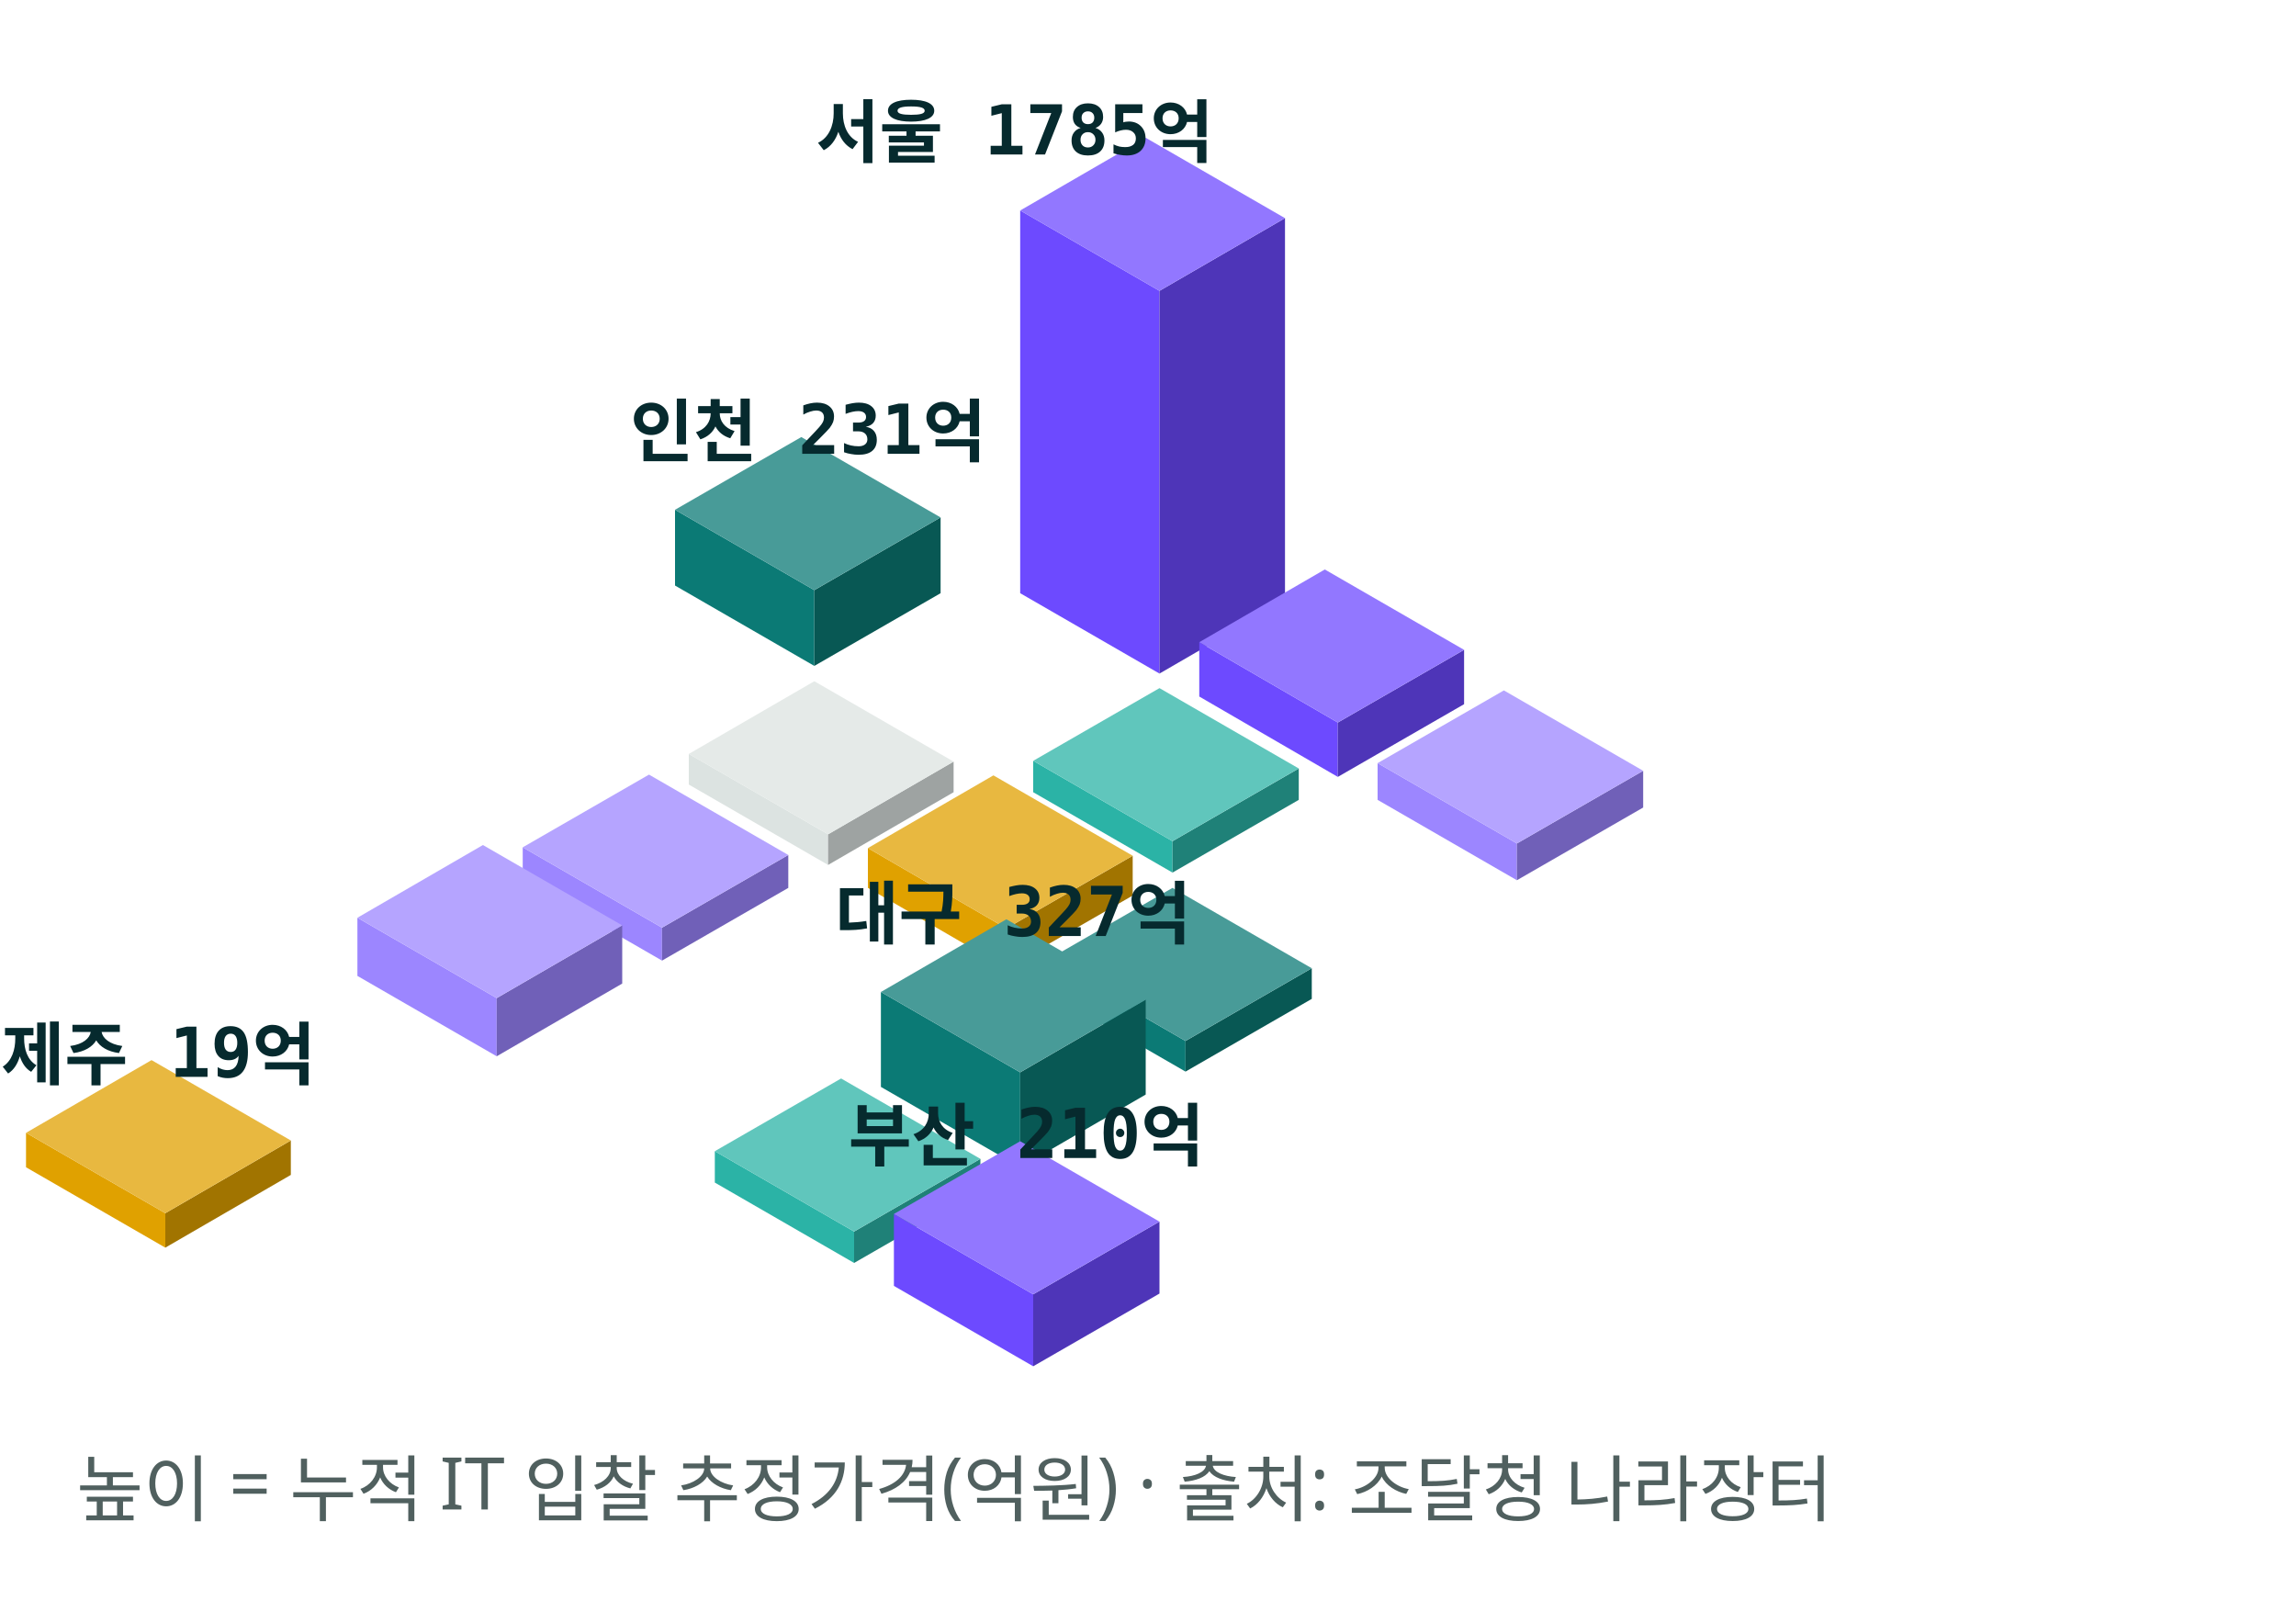
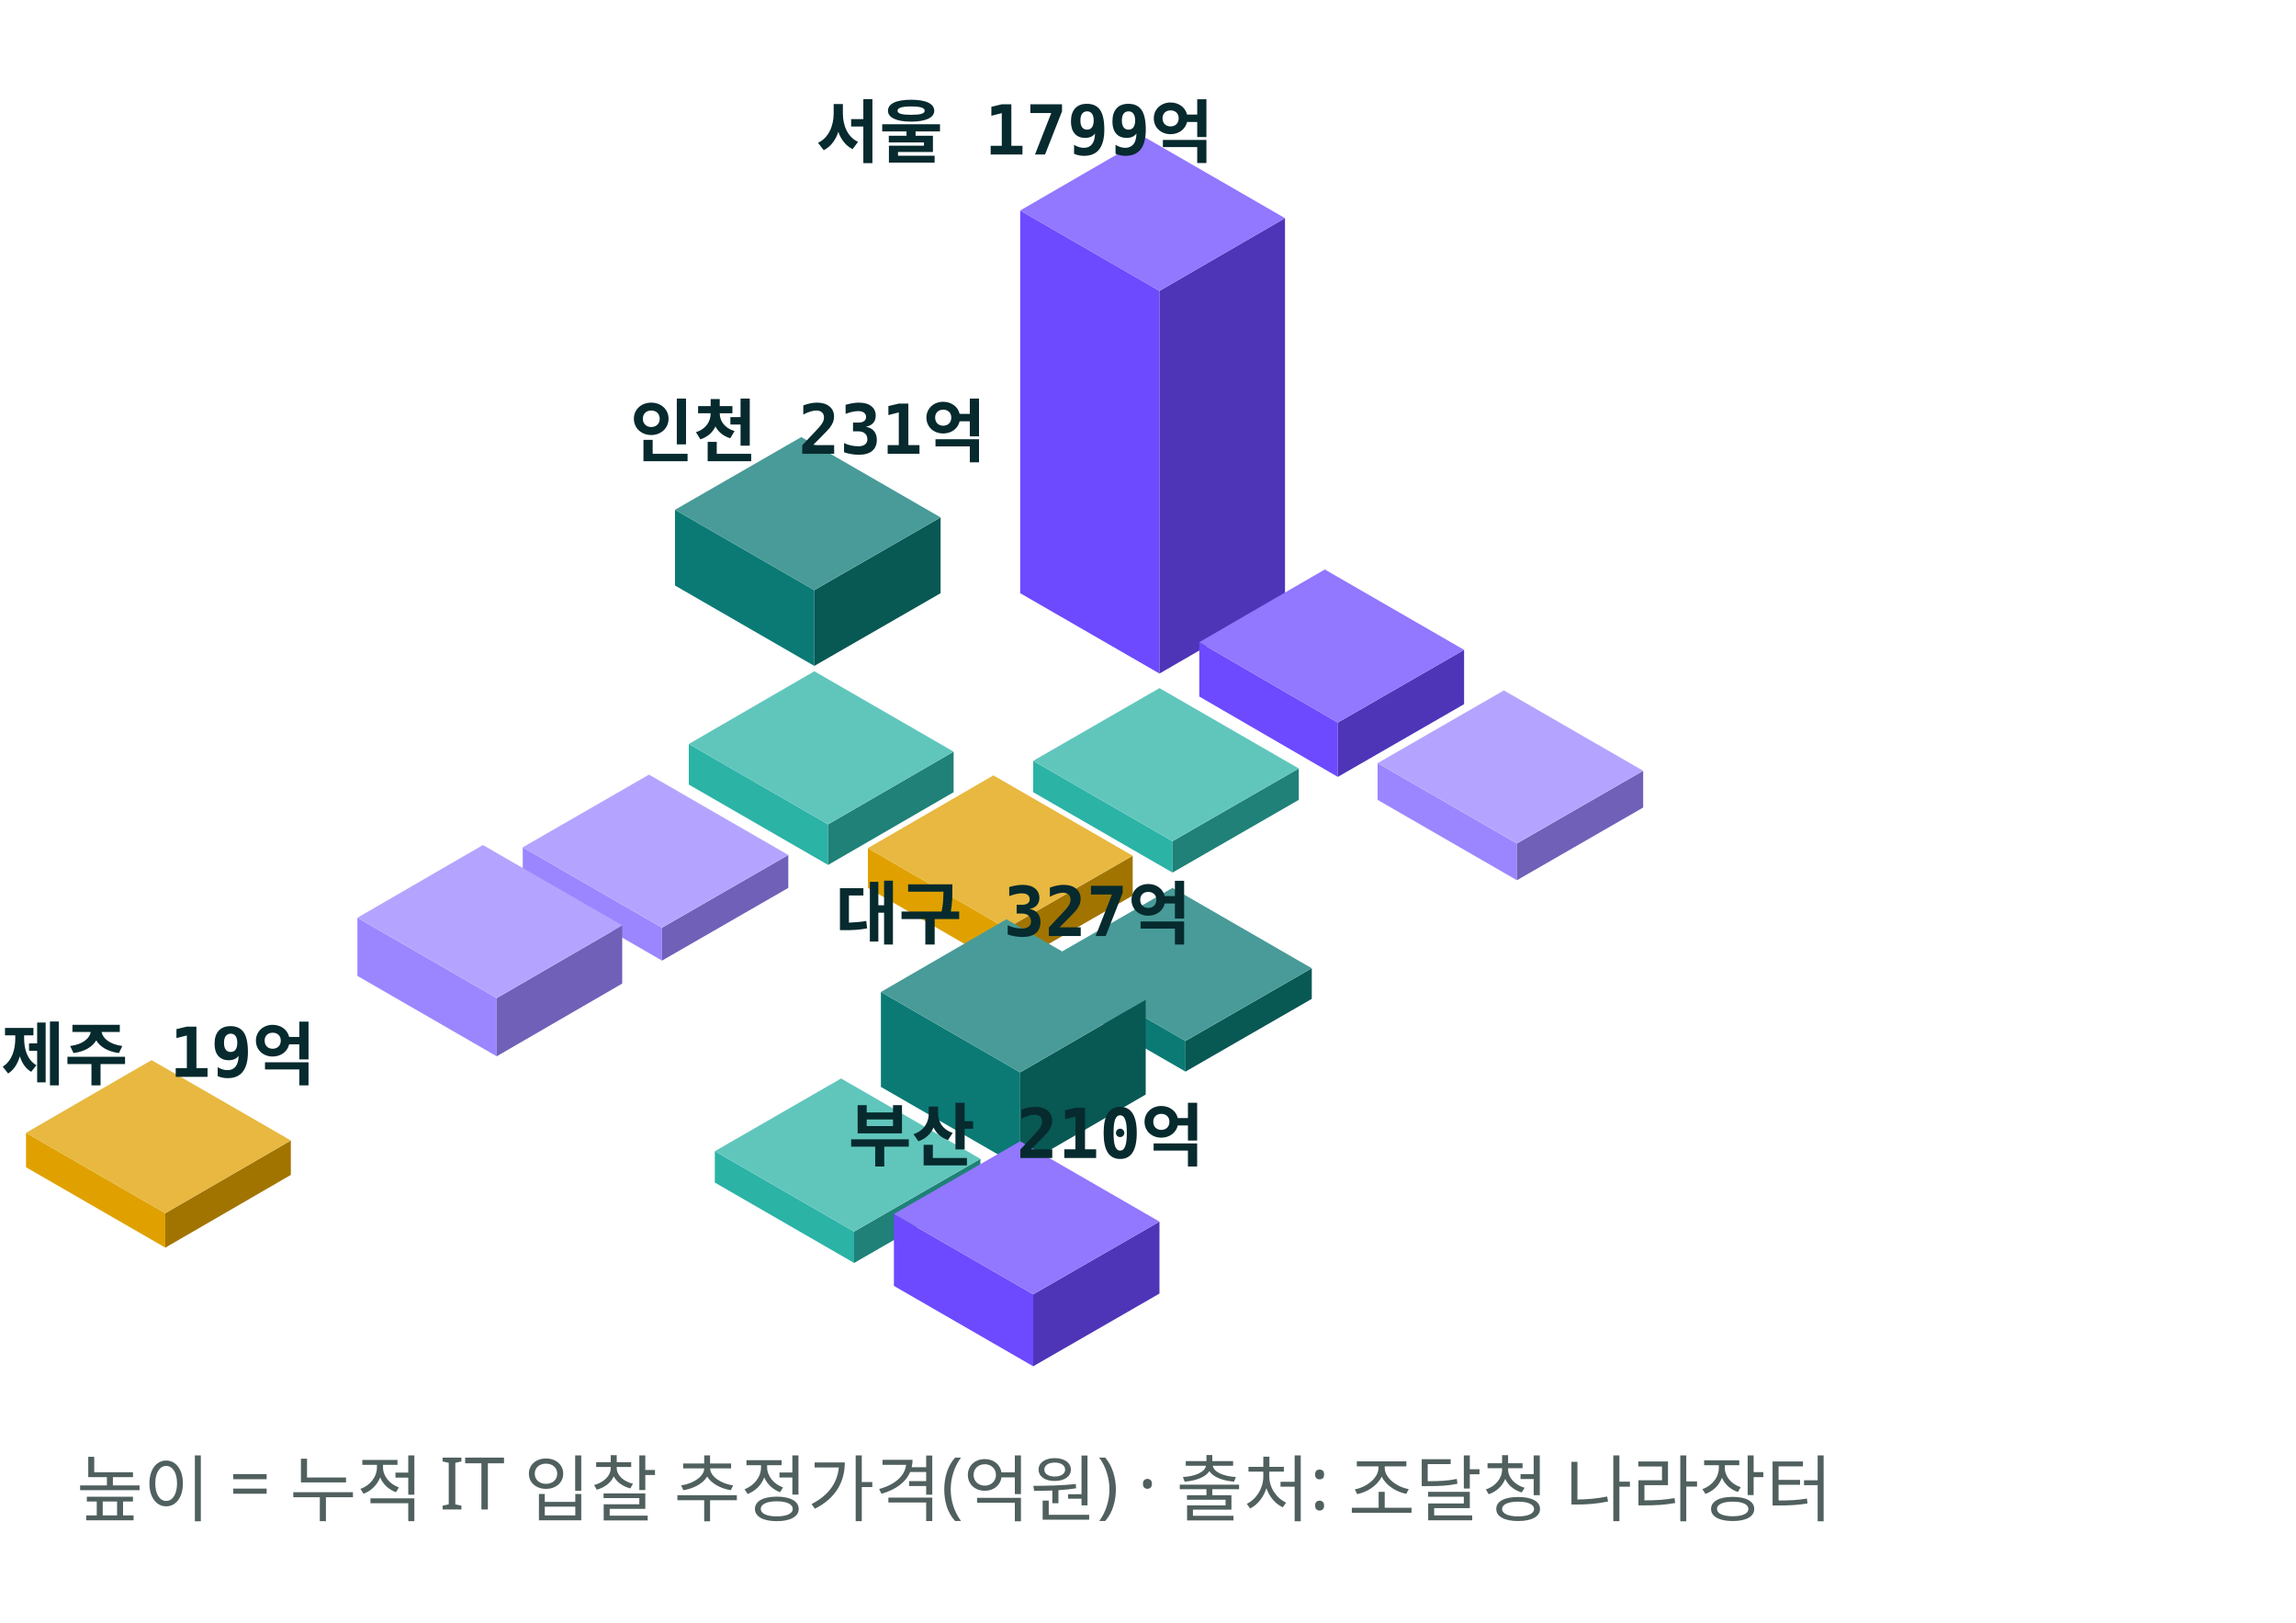
<svg xmlns="http://www.w3.org/2000/svg" viewBox="-148 -42 300 212" width="100%" role="img" aria-label="지역별 IT 공공입찰 추정예산 분포 (억원)">
  <style>.qti-t{font-family:"Roboto Mono",ui-monospace,monospace;font-weight:700;fill:#062A2E}.qti-m{font-family:"SUIT","Apple SD Gothic Neo",sans-serif;fill:#50605F}.qti-h{font-family:"Wanted Sans","SUIT","Apple SD Gothic Neo",sans-serif;font-weight:700;fill:#062A2E}@media(prefers-color-scheme:dark){.qti-t,.qti-h{fill:#E9F5F3}.qti-m{fill:#8FA5A3}}</style>
  <g>
    <polygon points="-59.8,34.5 -41.6,45.0 -41.6,35.1 -59.8,24.6" fill="#0B7A75" />
    <polygon points="-25.1,35.5 -41.6,45.0 -41.6,35.1 -25.1,25.6" fill="#085854" />
    <polygon points="-43.3,15.1 -25.1,25.6 -41.6,35.1 -59.8,24.6" fill="#489b98" />
  </g>
  <text x="-42.4" y="17.6" text-anchor="middle" class="qti-t" font-size="9">인천 231억</text>
  <g>
    <polygon points="-14.7,35.5 3.5,46.0 3.5,-4.0 -14.7,-14.5" fill="#6D4AFF" />
    <polygon points="19.9,36.5 3.5,46.0 3.5,-4.0 19.9,-13.5" fill="#4e35b8" />
    <polygon points="1.7,-24.0 19.9,-13.5 3.5,-4.0 -14.7,-14.5" fill="#9277ff" />
  </g>
-   <text x="-15.4" y="-21.5" text-anchor="middle" class="qti-t" font-size="9">서울 1785억</text>
+   <text x="-15.4" y="-21.5" text-anchor="middle" class="qti-t" font-size="9">서울 1799억</text>
  <g>
    <polygon points="8.7,49.0 26.8,59.5 26.8,52.4 8.7,41.9" fill="#6D4AFF" />
    <polygon points="43.3,50.0 26.8,59.5 26.8,52.4 43.3,42.9" fill="#4e35b8" />
    <polygon points="25.1,32.4 43.3,42.9 26.8,52.4 8.7,41.9" fill="#9277ff" />
  </g>
  <g>
-     <polygon points="-58.0,60.5 -39.8,71.0 -39.8,67.0 -58.0,56.5" fill="#DCE3E1" />
-     <polygon points="-23.4,61.5 -39.8,71.0 -39.8,67.0 -23.4,57.5" fill="#9ea3a2" />
-     <polygon points="-41.6,47.0 -23.4,57.5 -39.8,67.0 -58.0,56.5" fill="#e5eae8" />
+     <polygon points="-58.0,60.5 -39.8,71.0 -39.8,65.7 -58.0,55.2" fill="#2BB3A6" />
+     <polygon points="-23.4,61.5 -39.8,71.0 -39.8,65.7 -23.4,56.2" fill="#1f8178" />
+     <polygon points="-41.6,45.7 -23.4,56.2 -39.8,65.7 -58.0,55.2" fill="#60c6bc" />
  </g>
  <g>
    <polygon points="-13.0,61.5 5.2,72.0 5.2,67.9 -13.0,57.4" fill="#2BB3A6" />
    <polygon points="21.7,62.5 5.2,72.0 5.2,67.9 21.7,58.4" fill="#1f8178" />
    <polygon points="3.5,47.9 21.7,58.4 5.2,67.9 -13.0,57.4" fill="#60c6bc" />
  </g>
  <g>
    <polygon points="32.0,62.5 50.2,73.0 50.2,68.2 32.0,57.7" fill="#9C86FF" />
    <polygon points="66.7,63.5 50.2,73.0 50.2,68.2 66.7,58.7" fill="#7060b8" />
    <polygon points="48.5,48.2 66.7,58.7 50.2,68.2 32.0,57.7" fill="#b5a4ff" />
  </g>
  <g>
    <polygon points="-79.7,73.0 -61.5,83.5 -61.5,79.2 -79.7,68.7" fill="#9C86FF" />
    <polygon points="-45.0,74.0 -61.5,83.5 -61.5,79.2 -45.0,69.7" fill="#7060b8" />
    <polygon points="-63.2,59.2 -45.0,69.7 -61.5,79.2 -79.7,68.7" fill="#b5a4ff" />
  </g>
  <g>
    <polygon points="-34.6,74.0 -16.5,84.5 -16.5,79.3 -34.6,68.8" fill="#E0A100" />
    <polygon points="0.0,75.0 -16.5,84.5 -16.5,79.3 0.0,69.8" fill="#a17400" />
    <polygon points="-18.2,59.3 0.0,69.8 -16.5,79.3 -34.6,68.8" fill="#e8b840" />
  </g>
  <g>
    <polygon points="-101.3,85.5 -83.1,96.0 -83.1,88.4 -101.3,77.9" fill="#9C86FF" />
    <polygon points="-66.7,86.5 -83.1,96.0 -83.1,88.4 -66.7,78.9" fill="#7060b8" />
    <polygon points="-84.9,68.4 -66.7,78.9 -83.1,88.4 -101.3,77.9" fill="#b5a4ff" />
  </g>
  <g>
    <polygon points="-11.3,87.5 6.9,98.0 6.9,94.0 -11.3,83.5" fill="#0B7A75" />
    <polygon points="23.4,88.5 6.9,98.0 6.9,94.0 23.4,84.5" fill="#085854" />
    <polygon points="5.2,74.0 23.4,84.5 6.9,94.0 -11.3,83.5" fill="#489b98" />
  </g>
  <g>
    <polygon points="-32.9,100.0 -14.7,110.5 -14.7,98.1 -32.9,87.6" fill="#0B7A75" />
    <polygon points="1.7,101.0 -14.7,110.5 -14.7,98.1 1.7,88.6" fill="#085854" />
    <polygon points="-16.5,78.1 1.7,88.6 -14.7,98.1 -32.9,87.6" fill="#489b98" />
  </g>
  <text x="-15.6" y="80.6" text-anchor="middle" class="qti-t" font-size="9">대구 327억</text>
  <g>
    <polygon points="-144.6,110.5 -126.4,121.0 -126.4,116.5 -144.6,106.0" fill="#E0A100" />
    <polygon points="-110.0,111.5 -126.4,121.0 -126.4,116.5 -110.0,107.0" fill="#a17400" />
    <polygon points="-128.2,96.5 -110.0,107.0 -126.4,116.5 -144.6,106.0" fill="#e8b840" />
  </g>
  <text x="-127.3" y="99.0" text-anchor="middle" class="qti-t" font-size="9">제주 19억</text>
  <g>
    <polygon points="-54.6,112.5 -36.4,123.0 -36.4,118.9 -54.6,108.4" fill="#2BB3A6" />
    <polygon points="-19.9,113.5 -36.4,123.0 -36.4,118.9 -19.9,109.4" fill="#1f8178" />
    <polygon points="-38.1,98.9 -19.9,109.4 -36.4,118.9 -54.6,108.4" fill="#60c6bc" />
  </g>
  <g>
    <polygon points="-31.2,126.0 -13.0,136.5 -13.0,127.1 -31.2,116.6" fill="#6D4AFF" />
    <polygon points="3.5,127.0 -13.0,136.5 -13.0,127.1 3.5,117.6" fill="#4e35b8" />
    <polygon points="-14.7,107.1 3.5,117.6 -13.0,127.1 -31.2,116.6" fill="#9277ff" />
  </g>
  <text x="-13.9" y="109.6" text-anchor="middle" class="qti-t" font-size="9">부산 210억</text>
  <text x="-138" y="156" class="qti-m" font-size="9.5">높이 = 누적 IT 입찰 추정가격(억원) · 출처: 조달청 나라장터</text>
</svg>
